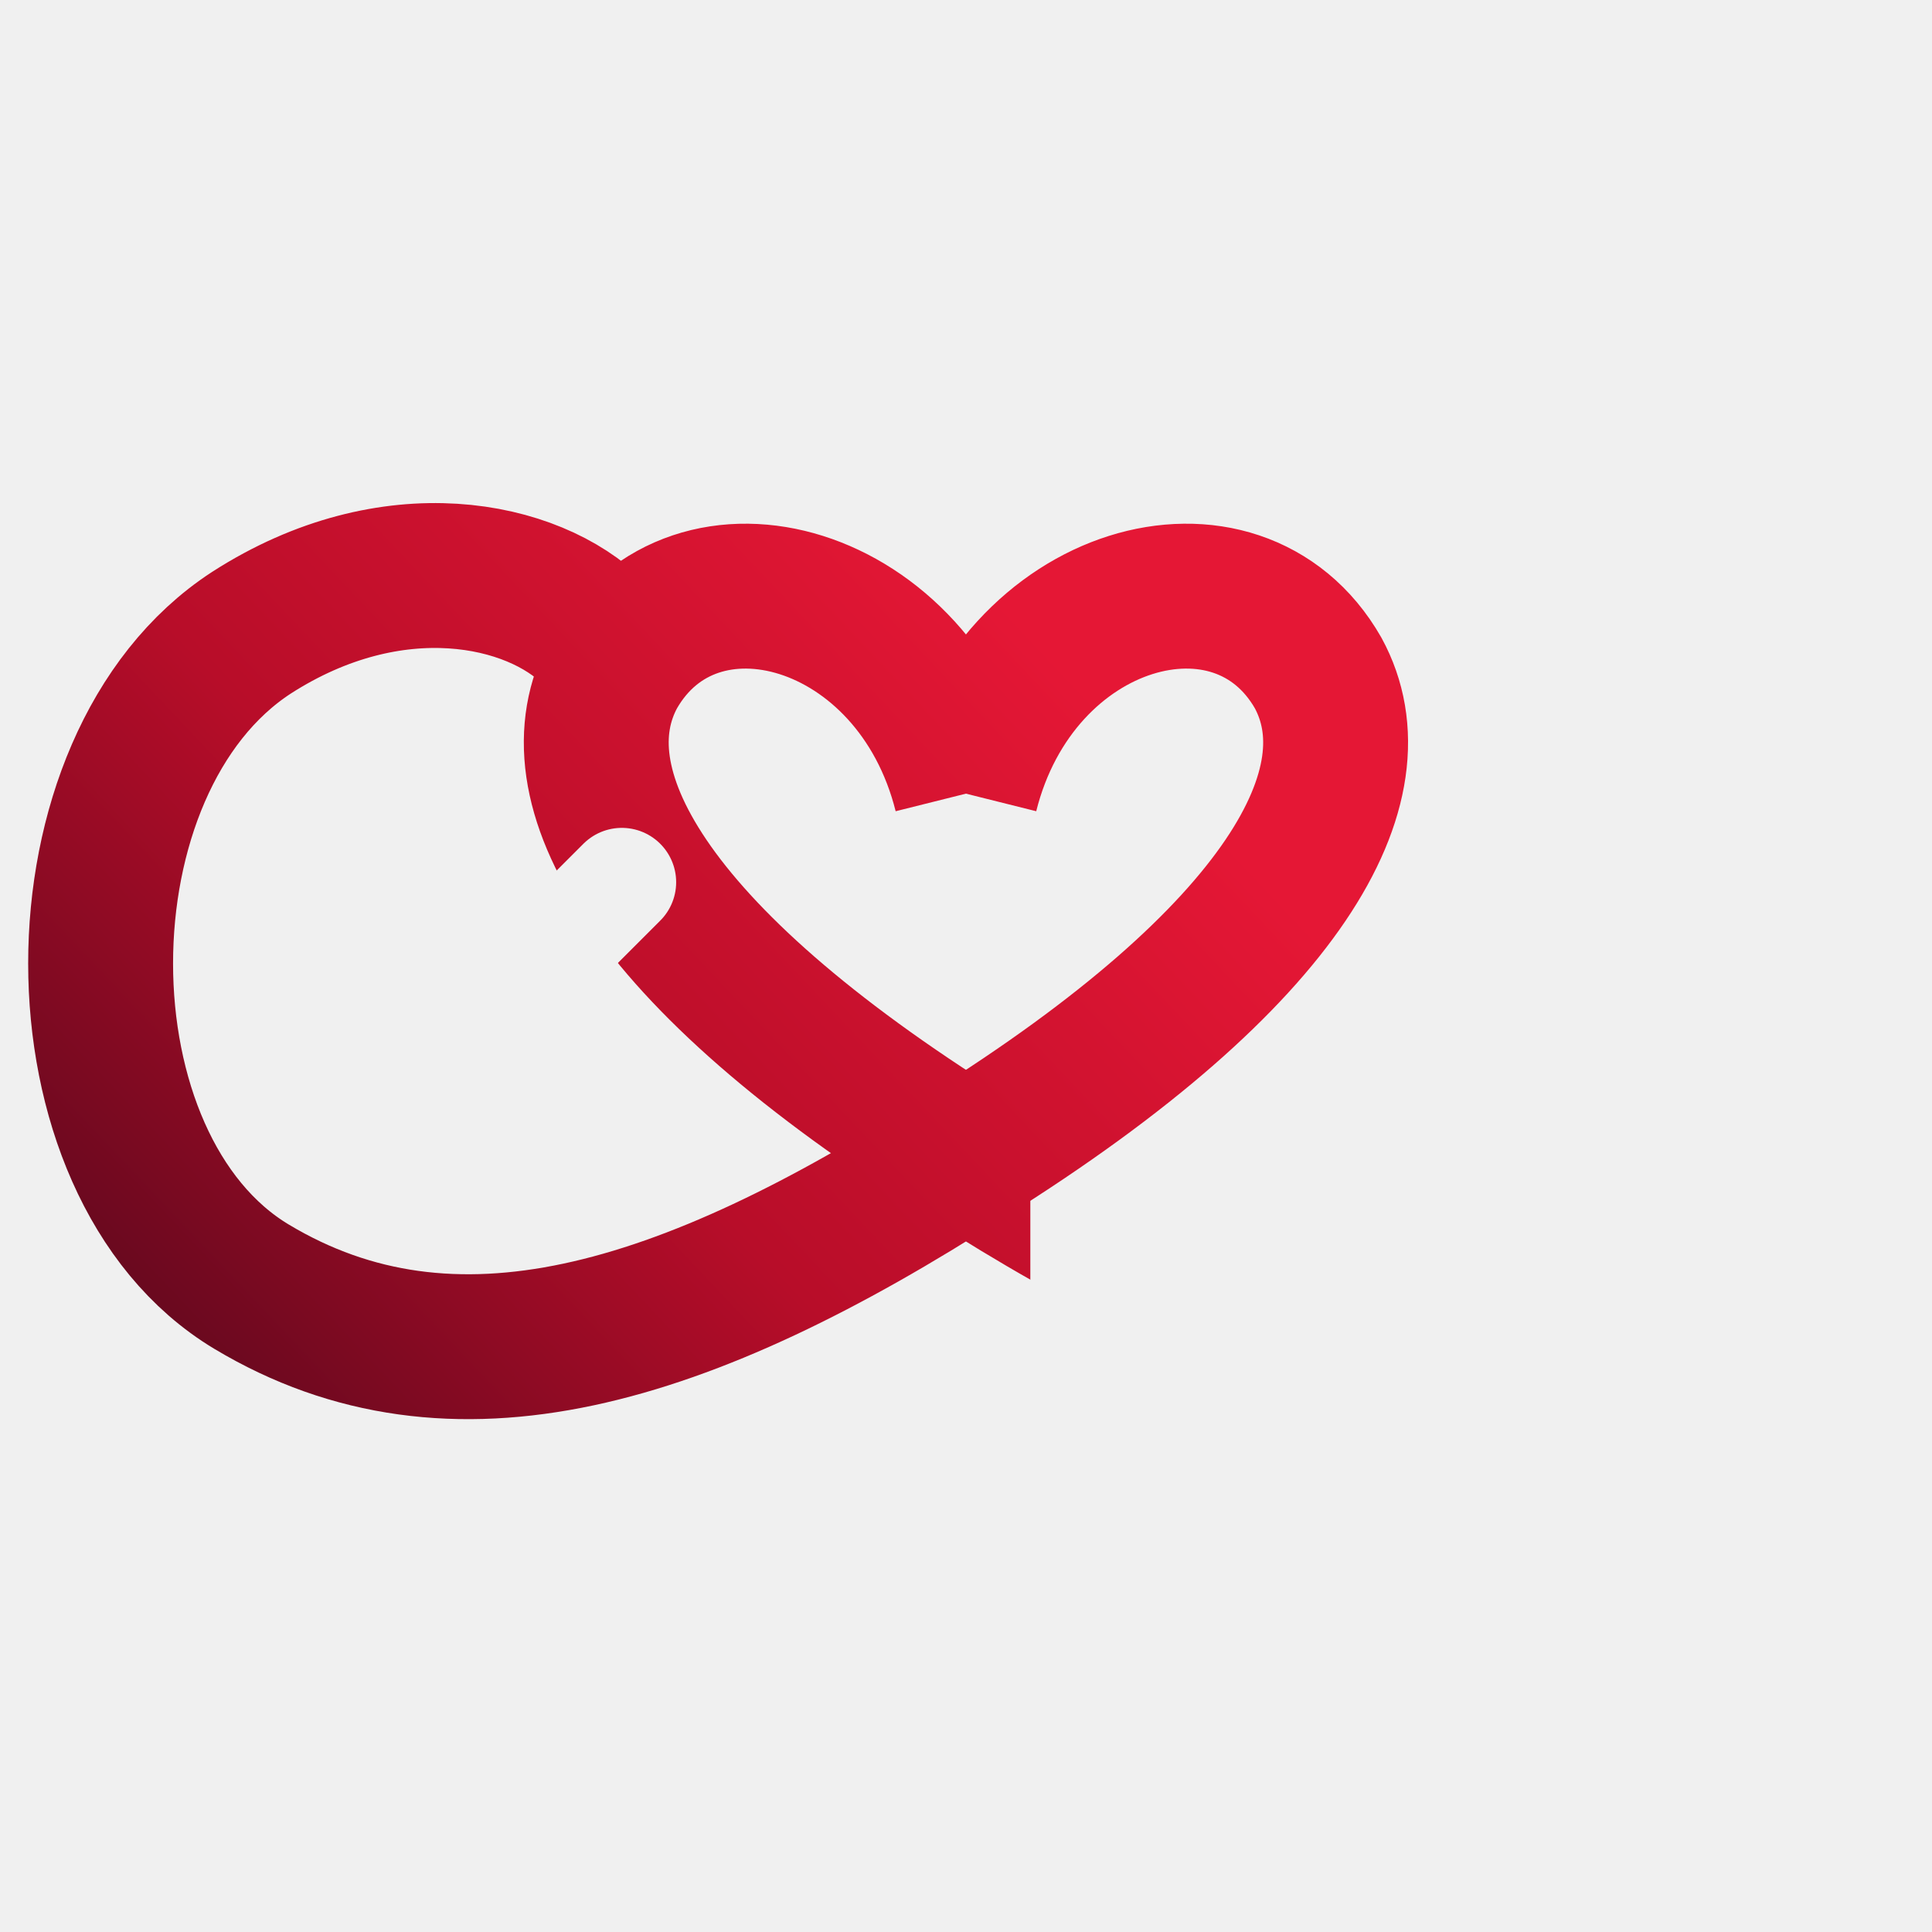
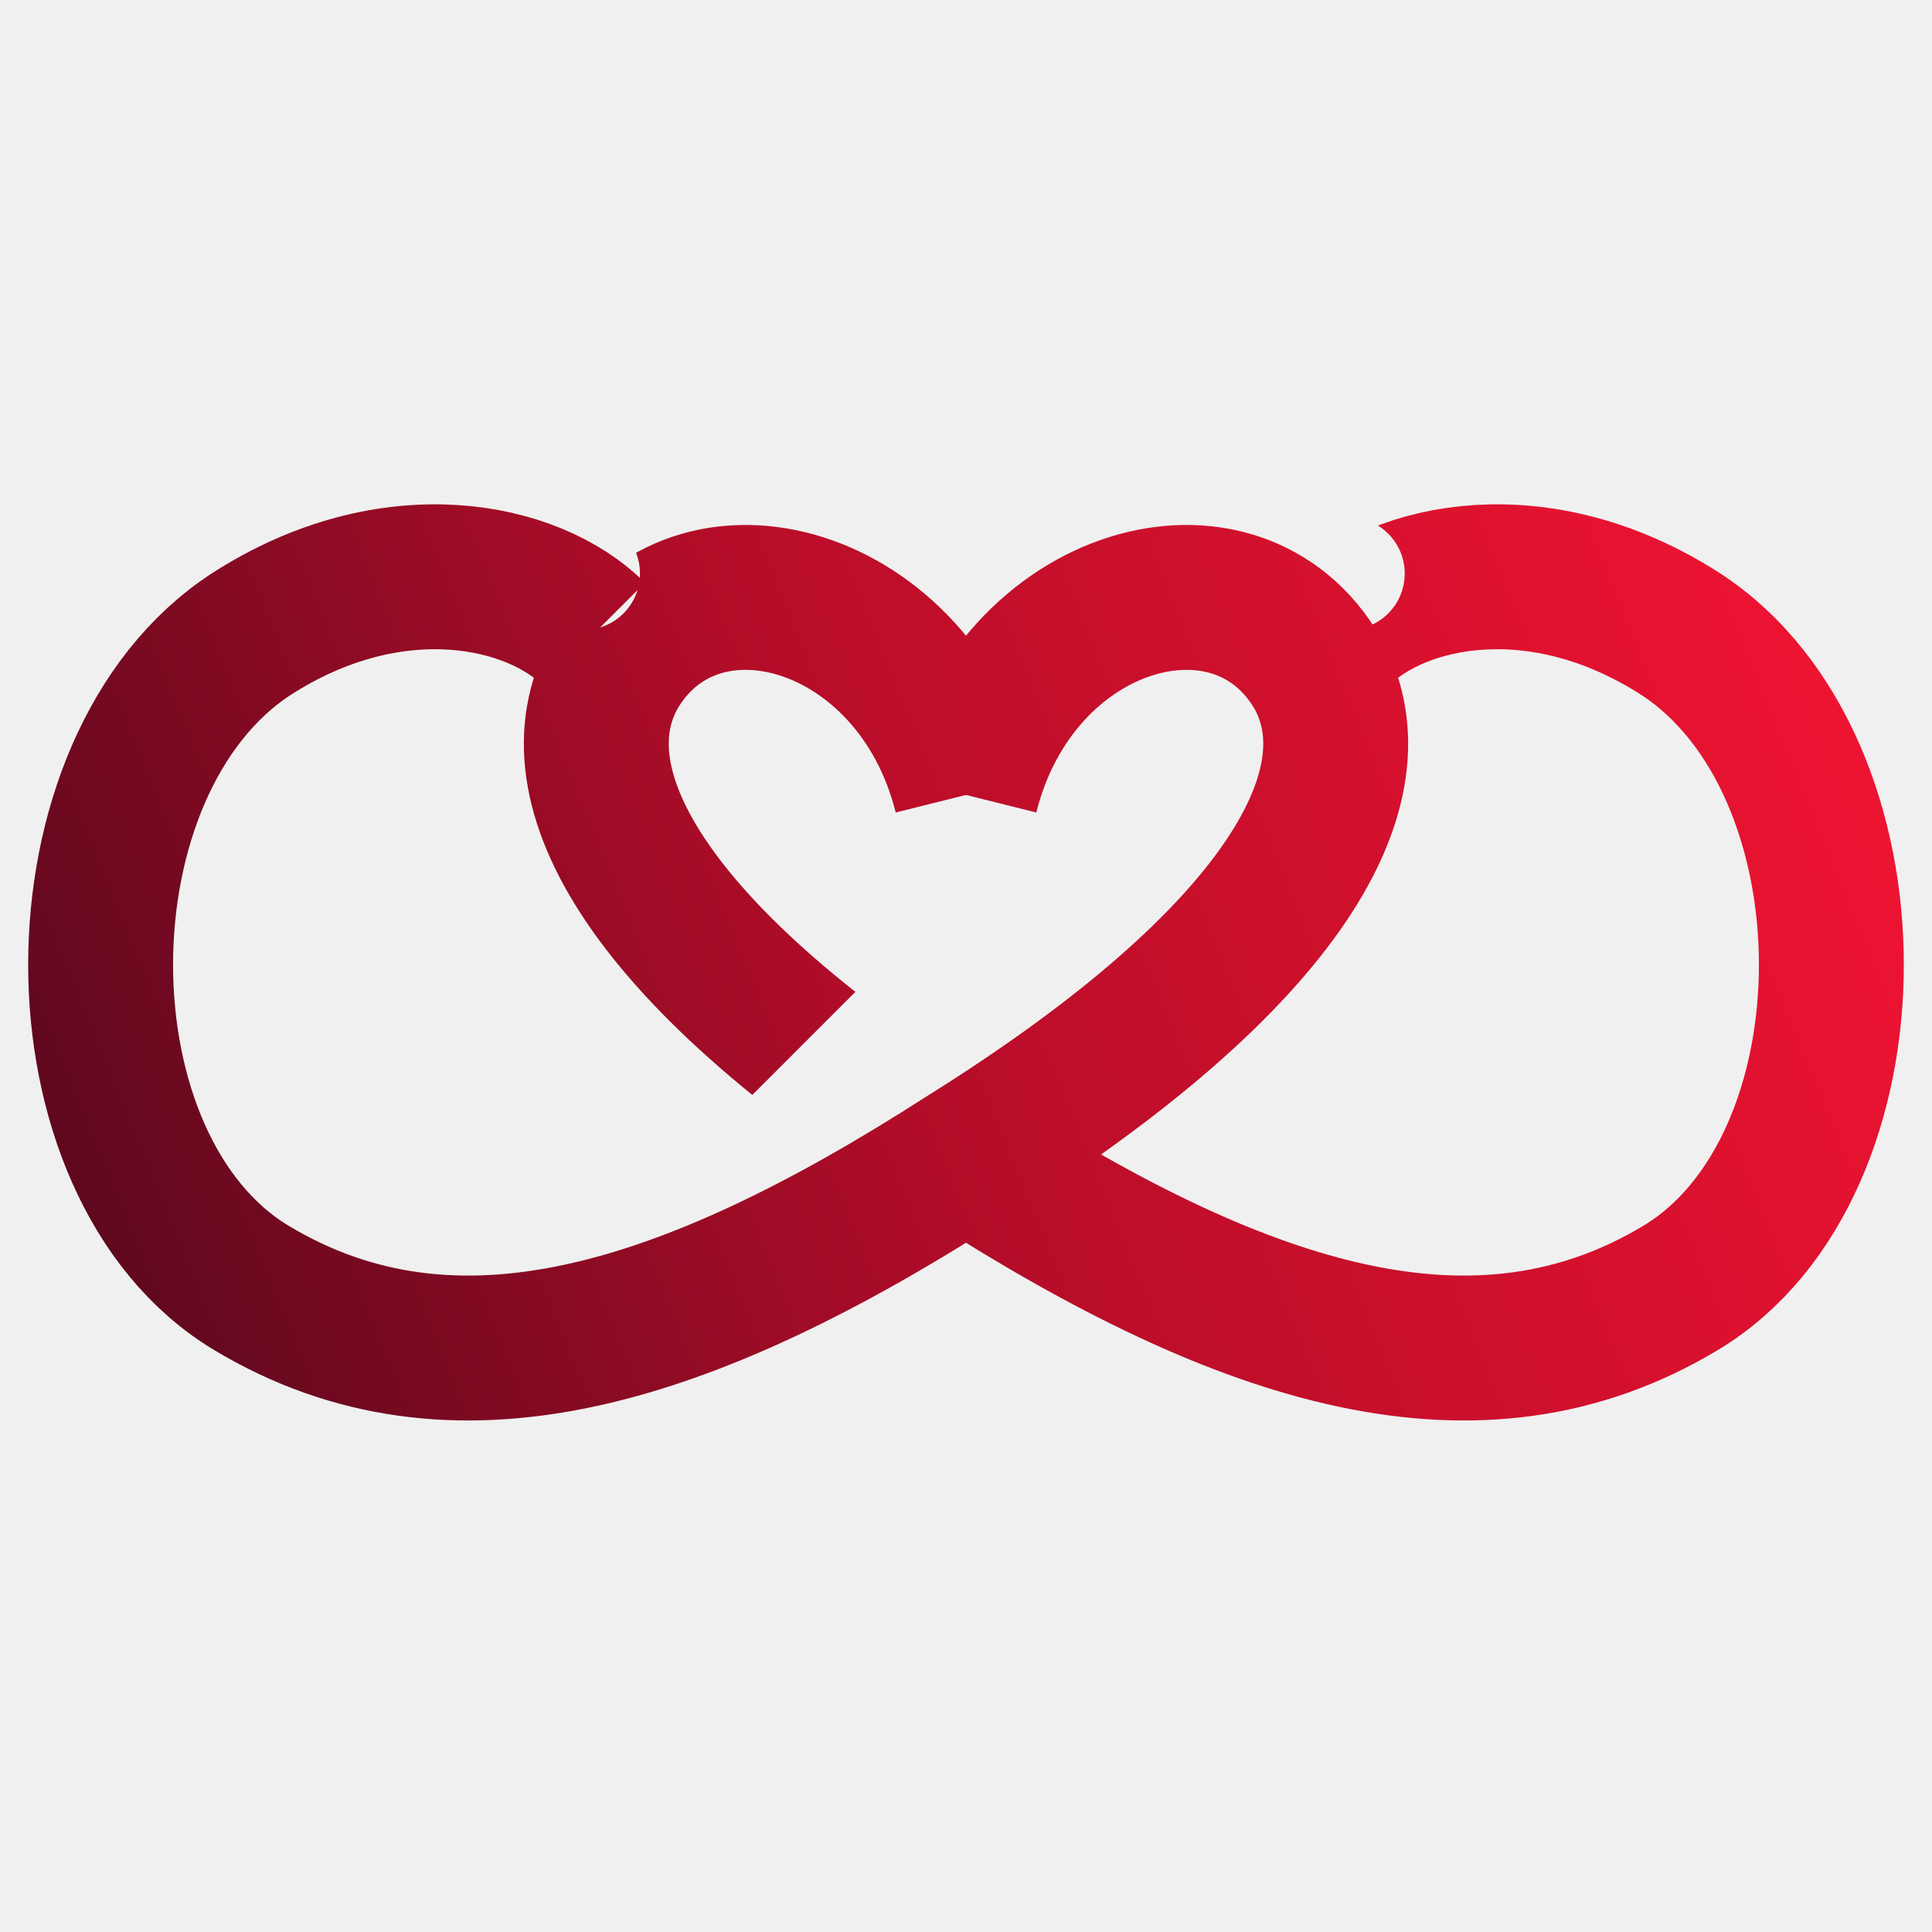
- <svg xmlns="http://www.w3.org/2000/svg" viewBox="0 0 512 512" width="512" height="512" fill="none">
+ <svg xmlns="http://www.w3.org/2000/svg" viewBox="0 0 960 960" width="512" height="512" fill="none">
  <defs>
-     <linearGradient id="bt-fav-grad" x1="40" y1="460" x2="472" y2="52" gradientUnits="userSpaceOnUse">
+     <linearGradient id="bt-infinity-heart-grad" x1="40" y1="440" x2="920" y2="80" gradientUnits="userSpaceOnUse">
      <stop offset="0%" stop-color="#5A081D" />
      <stop offset="48%" stop-color="#B80D29" />
-       <stop offset="100%" stop-color="#E51735" />
+       <stop offset="100%" stop-color="#F01432" />
    </linearGradient>
-     <mask id="bt-fav-gap">
-       <rect width="512" height="512" fill="#FFFFFF" />
-       <path d="M 203 325 L 309 219" stroke="#000000" stroke-width="54" stroke-linecap="round" />
-       <circle cx="155" cy="152" r="15" fill="#000000" />
-       <circle cx="357" cy="152" r="15" fill="#000000" />
+     <mask id="bt-crossing-gap" maskUnits="userSpaceOnUse" x="0" y="0" width="960" height="520">
+       <rect width="960" height="520" fill="#FFFFFF" />
+       <path d="M 380 390 L 580 190" stroke="#000000" stroke-width="102" stroke-linecap="round" />
+       <circle cx="290" cy="65" r="28" fill="#000000" />
+       <circle cx="670" cy="65" r="28" fill="#000000" />
    </mask>
  </defs>
-   <g transform="translate(0, 117) scale(0.5333)">
-     <path d="M 480 175 C 455 75, 345 45, 305 115 C 275 170, 320 255, 480 355 C 620 445, 735 480, 835 420 C 935 360, 935 160, 835 95 C 765 50, 695 65, 665 95" stroke="url(#bt-fav-grad)" stroke-width="72" stroke-linecap="butt" stroke-linejoin="round" mask="url(#bt-fav-gap)" />
-     <path d="M 295 95 C 265 65, 195 50, 125 95 C 25 160, 25 360, 125 420 C 225 480, 340 445, 480 355 C 640 255, 685 170, 655 115 C 615 45, 505 75, 480 175" stroke="url(#bt-fav-grad)" stroke-width="72" stroke-linecap="butt" stroke-linejoin="round" />
+   <g transform="translate(0, 220)">
+     <path d="M 480 175 C 455 75, 345 45, 305 115 C 275 170, 320 255, 480 355 C 620 445, 735 480, 835 420 C 935 360, 935 160, 835 95 C 765 50, 695 65, 665 95" stroke="url(#bt-infinity-heart-grad)" stroke-width="72" stroke-linecap="butt" stroke-linejoin="round" mask="url(#bt-crossing-gap)" />
+     <path d="M 295 95 C 265 65, 195 50, 125 95 C 25 160, 25 360, 125 420 C 225 480, 340 445, 480 355 C 640 255, 685 170, 655 115 C 615 45, 505 75, 480 175" stroke="url(#bt-infinity-heart-grad)" stroke-width="72" stroke-linecap="butt" stroke-linejoin="round" />
  </g>
</svg>
